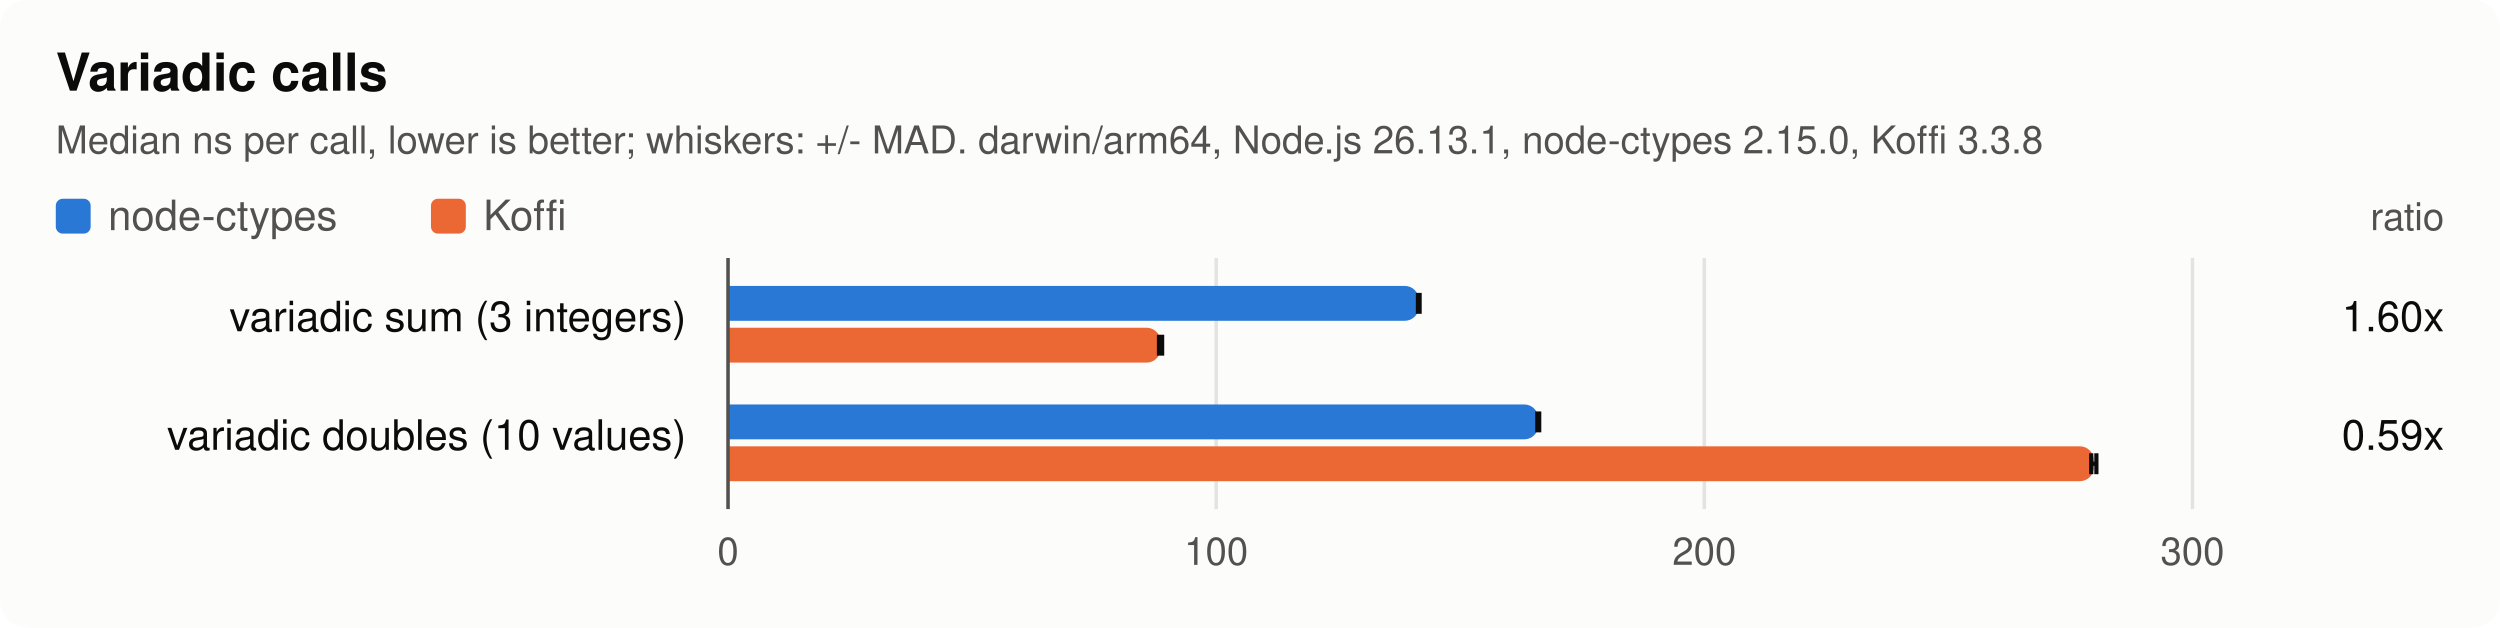
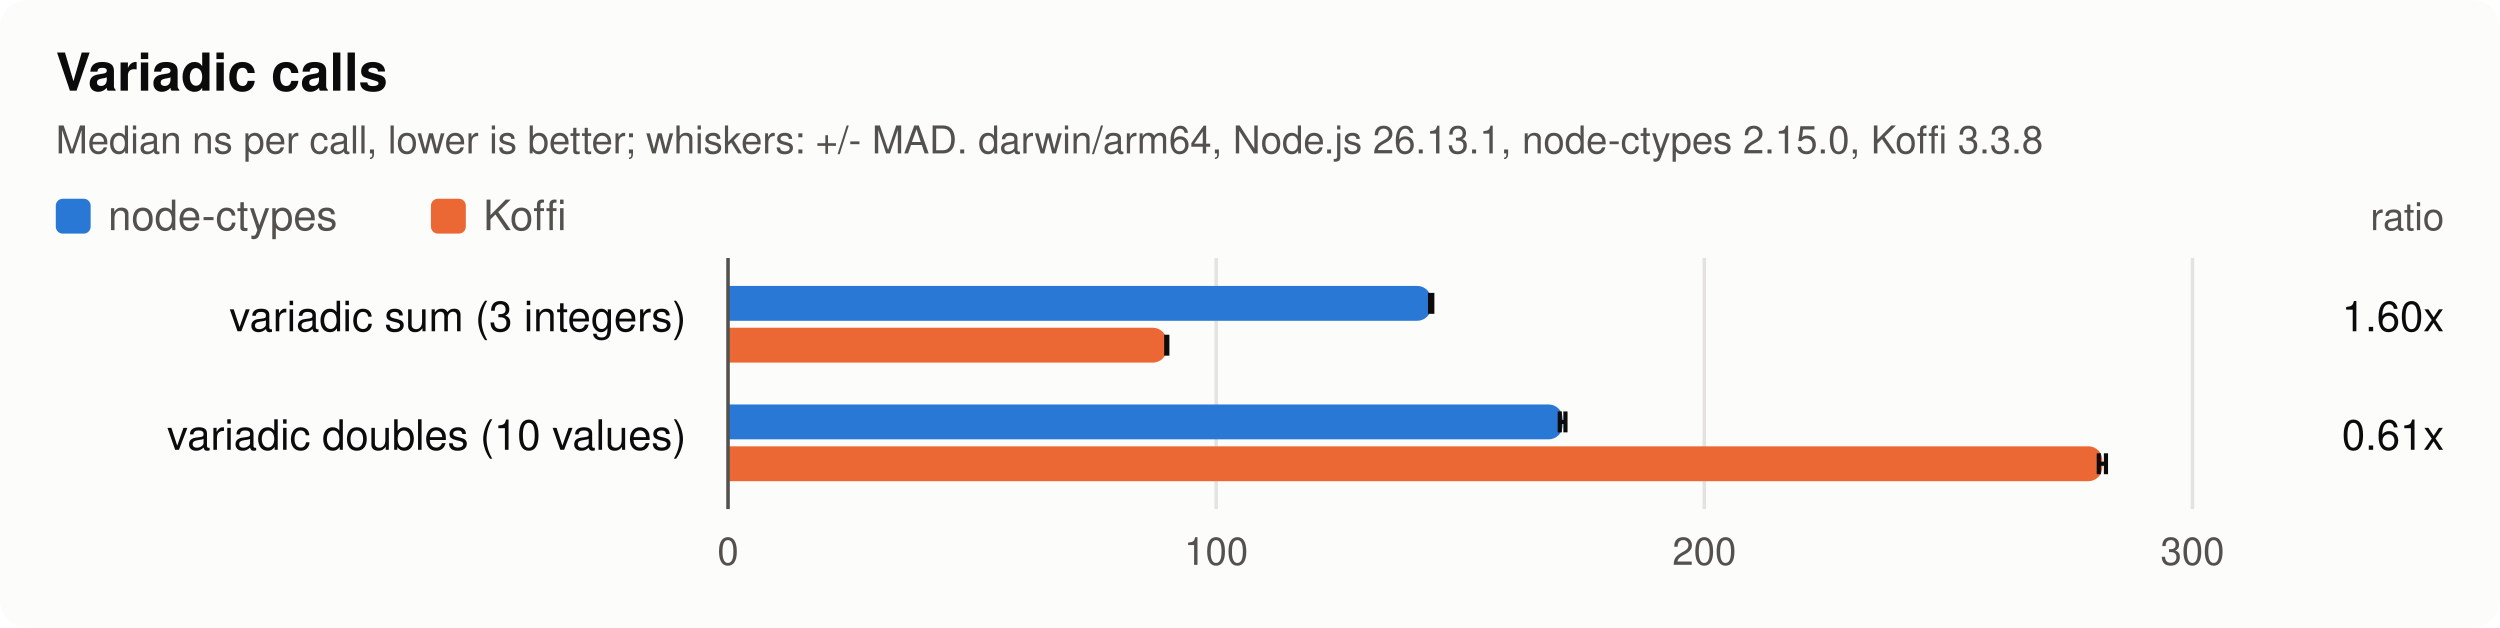
<svg xmlns="http://www.w3.org/2000/svg" width="717" height="180" viewBox="0 0 717 180" role="img" aria-label="Variadic calls: node-ctypes vs Koffi, ns per call">
  <style>
.surface { fill: #fcfcfb; } .primary { fill: #0b0b0b; } .secondary { fill: #52514e; }
.ctypes { fill: #2a78d6; } .other { fill: #eb6834; }
.grid { stroke: #e4e3df; stroke-width: 1; } .baseline { stroke: #52514e; stroke-width: 1; }
.whisker { stroke: #0b0b0b; stroke-width: 1.2; }
text { font: 12px -apple-system, BlinkMacSystemFont, "Segoe UI", Helvetica, Arial, sans-serif; }
.title { font-size: 15px; font-weight: 600; } .small { font-size: 11px; } .group { font-weight: 600; }
.value { font-variant-numeric: tabular-nums; }
@media (prefers-color-scheme: dark) {
  .surface { fill: #1a1a19; } .primary { fill: #f0efec; } .secondary { fill: #c3c2b7; }
  .ctypes { fill: #3987e5; } .other { fill: #d95926; }
  .grid { stroke: #383835; } .baseline { stroke: #c3c2b7; } .whisker { stroke: #f0efec; }
}
</style>
  <rect class="surface" width="717" height="180" rx="8" />
  <text class="primary title" x="16" y="26">Variadic calls</text>
  <text class="secondary small" x="16" y="44">Median ns per call, lower is better; whiskers: +/- MAD. darwin/arm64, Node.js 26.13.1, node-ctypes 2.15.0, Koffi 3.3.8</text>
  <rect class="ctypes" x="16" y="57" width="10" height="10" rx="2" />
  <text class="secondary" x="31" y="66">node-ctypes</text>
  <rect class="other" x="123.6" y="57" width="10" height="10" rx="2" />
  <text class="secondary" x="138.6" y="66">Koffi</text>
  <text class="secondary small" x="701" y="66" text-anchor="end">ratio</text>
  <line class="grid" x1="208.8" y1="74" x2="208.8" y2="146" />
  <text class="secondary small value" x="208.8" y="162" text-anchor="middle">0</text>
  <line class="grid" x1="348.8" y1="74" x2="348.8" y2="146" />
  <text class="secondary small value" x="348.8" y="162" text-anchor="middle">100</text>
  <line class="grid" x1="488.8" y1="74" x2="488.8" y2="146" />
  <text class="secondary small value" x="488.8" y="162" text-anchor="middle">200</text>
  <line class="grid" x1="628.8" y1="74" x2="628.8" y2="146" />
  <text class="secondary small value" x="628.8" y="162" text-anchor="middle">300</text>
  <text class="primary" x="196.8" y="95" text-anchor="end">variadic sum (3 integers)</text>
-   <path class="ctypes" d="M208.8,82h194.102a4,4 0 0 1 4,4v2a4,4 0 0 1 -4,4h-194.102z" />
-   <path class="whisker" d="M406.659,87H407.145M406.659,84v6M407.145,84v6" />
-   <path class="other" d="M208.8,94h120.046a4,4 0 0 1 4,4v2a4,4 0 0 1 -4,4h-120.046z" />
-   <path class="whisker" d="M332.391,99H333.301M332.391,96v6M333.301,96v6" />
+   <path class="ctypes" d="M208.8,82h197.658a4,4 0 0 1 4,4v2a4,4 0 0 1 -4,4h-197.658z" />
+   <path class="whisker" d="M410.137,87H410.779M410.137,84v6M410.779,84v6" />
+   <path class="other" d="M208.8,94h121.836a4,4 0 0 1 4,4v2a4,4 0 0 1 -4,4h-121.836z" />
+   <path class="whisker" d="M334.49,99H334.782M334.49,96v6M334.782,96v6" />
  <text class="primary value" x="701" y="95" text-anchor="end">1.60x</text>
  <text class="primary" x="196.8" y="129" text-anchor="end">variadic doubles (10 values)</text>
-   <path class="ctypes" d="M208.8,116h228.368a4,4 0 0 1 4,4v2a4,4 0 0 1 -4,4h-228.368z" />
-   <path class="whisker" d="M440.891,121H441.446M440.891,118v6M441.446,118v6" />
-   <path class="other" d="M208.8,128h387.706a4,4 0 0 1 4,4v2a4,4 0 0 1 -4,4h-387.706z" />
-   <path class="whisker" d="M599.766,133H601.245M599.766,130v6M601.245,130v6" />
-   <text class="primary value" x="701" y="129" text-anchor="end">0.59x</text>
+   <path class="ctypes" d="M208.8,116h235.354a4,4 0 0 1 4,4v2a4,4 0 0 1 -4,4h-235.354z" />
+   <path class="whisker" d="M447.339,121H448.97M447.339,118v6M448.97,118v6" />
+   <path class="other" d="M208.8,128h390.161a4,4 0 0 1 4,4v2a4,4 0 0 1 -4,4h-390.161z" />
+   <path class="whisker" d="M601.936,133H603.987M601.936,130v6M603.987,130v6" />
+   <text class="primary value" x="701" y="129" text-anchor="end">0.61x</text>
  <line class="baseline" x1="208.8" y1="74" x2="208.8" y2="146" />
</svg>
